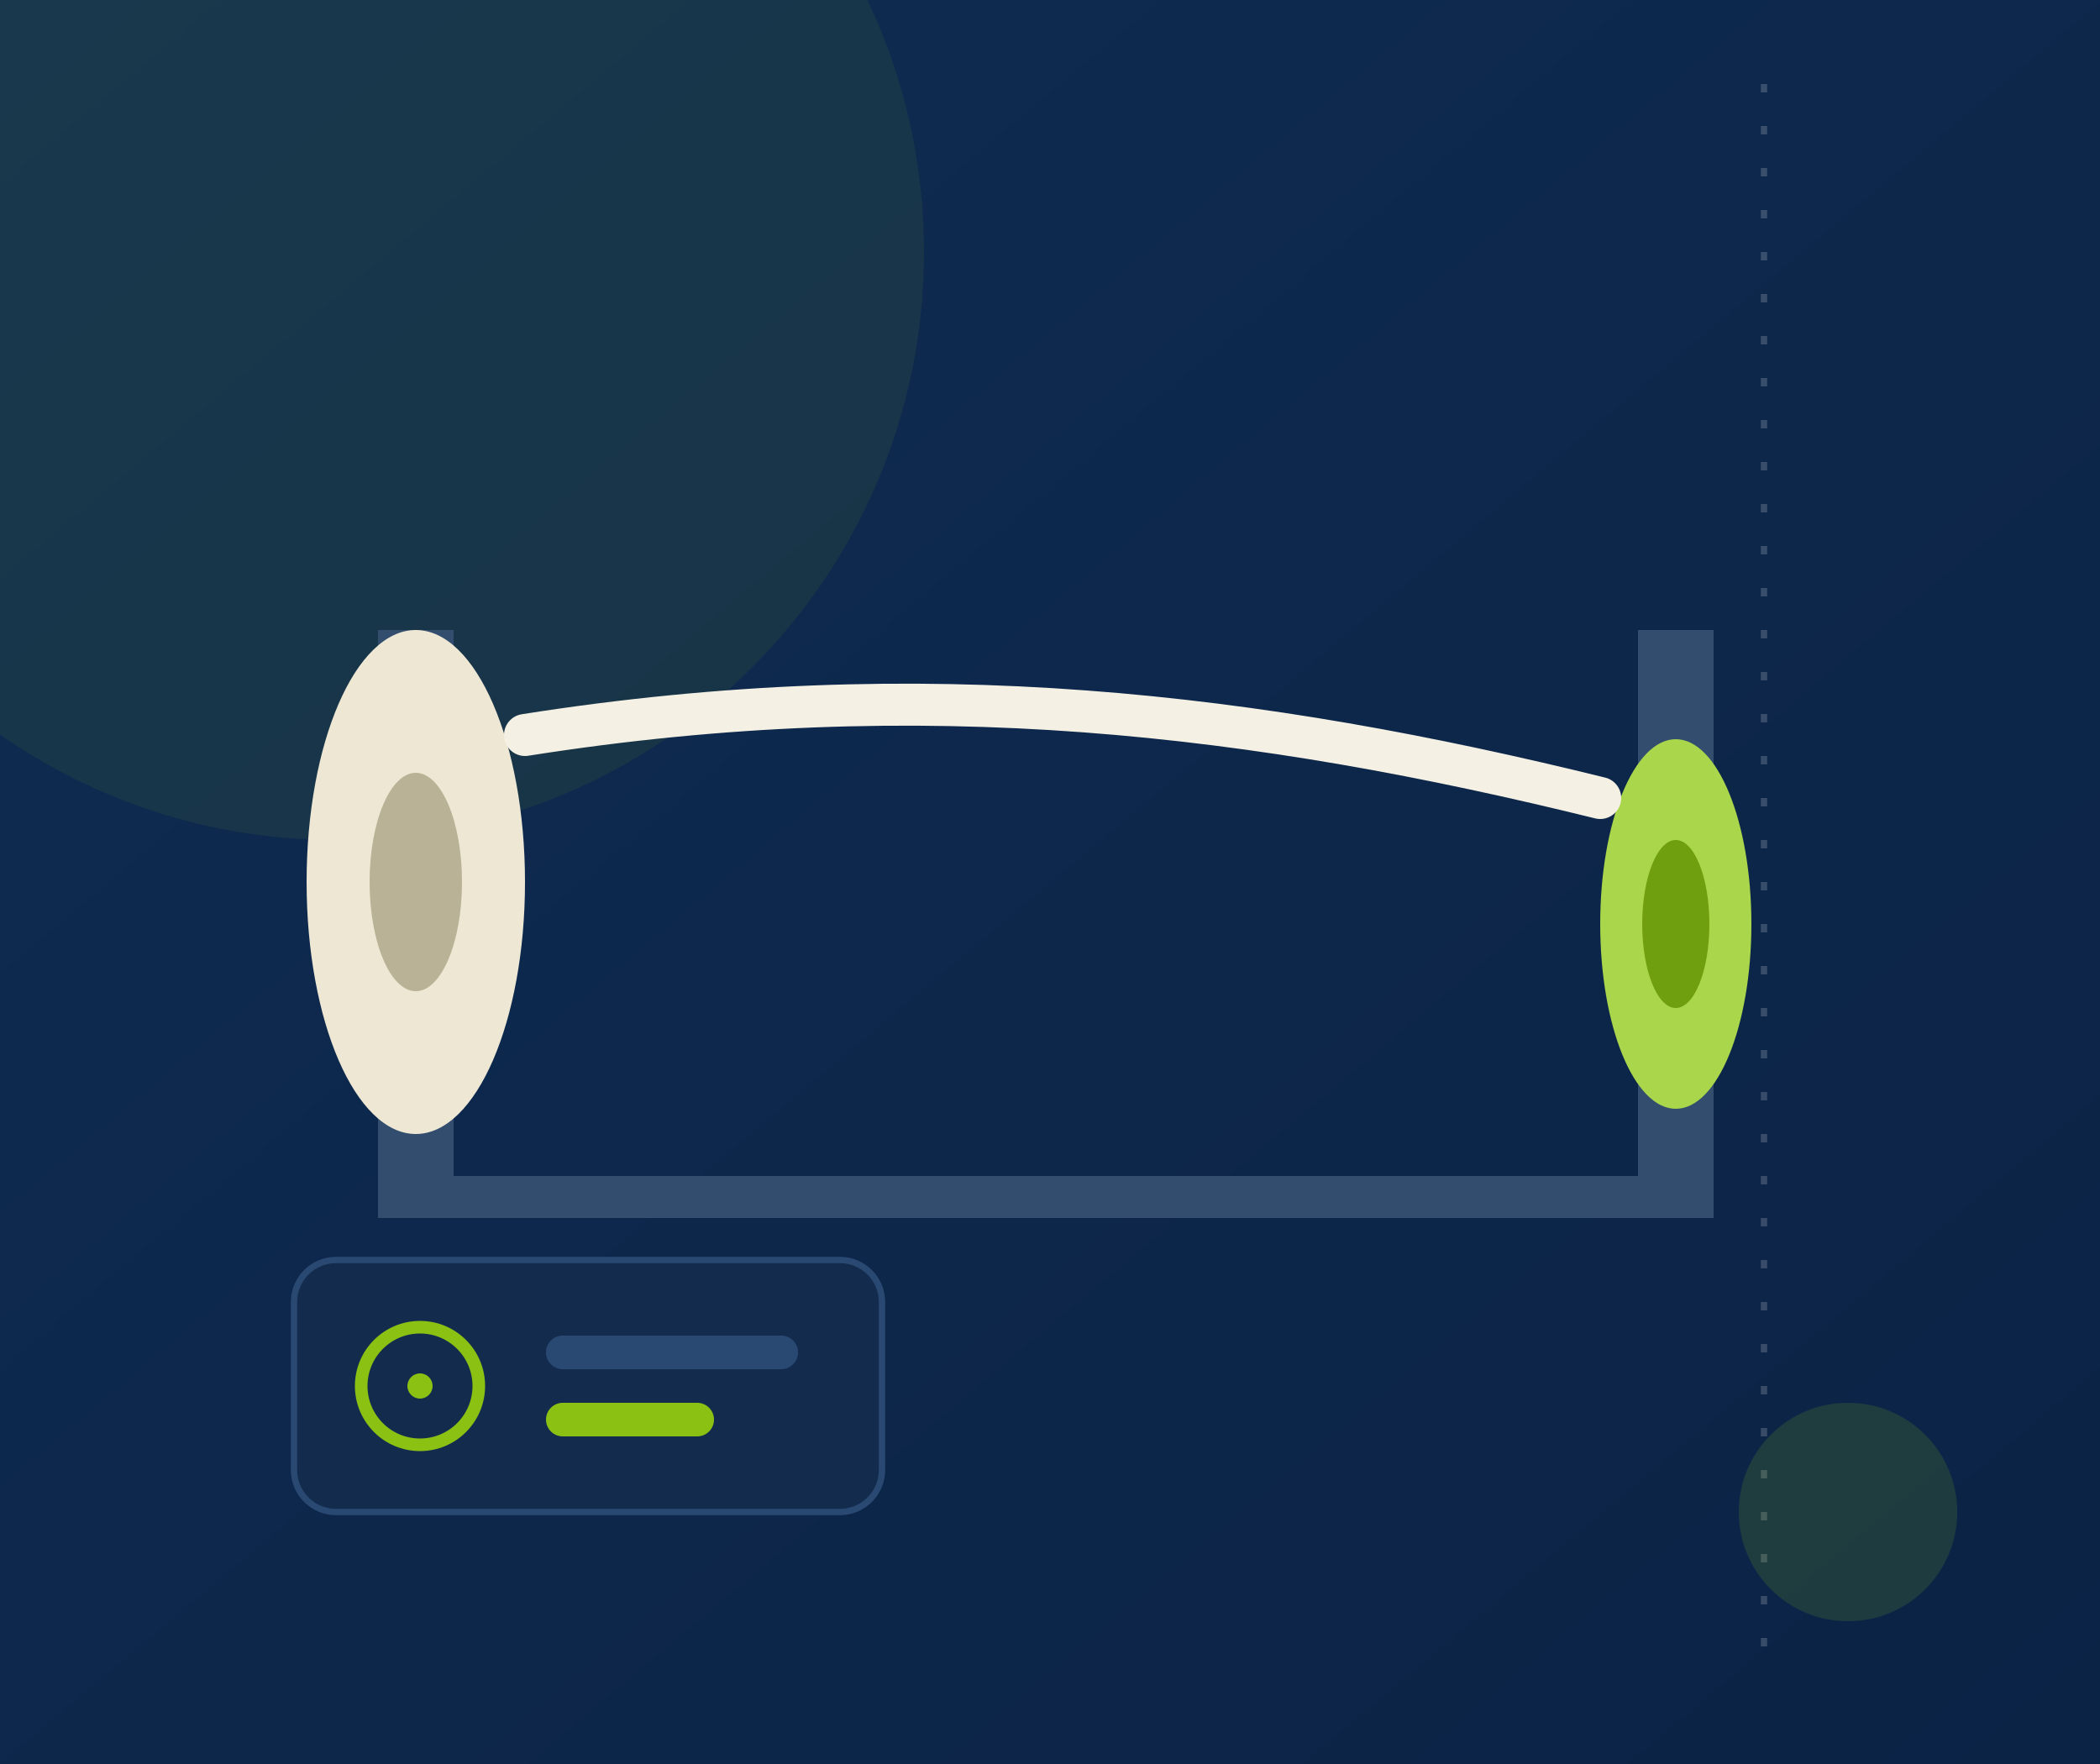
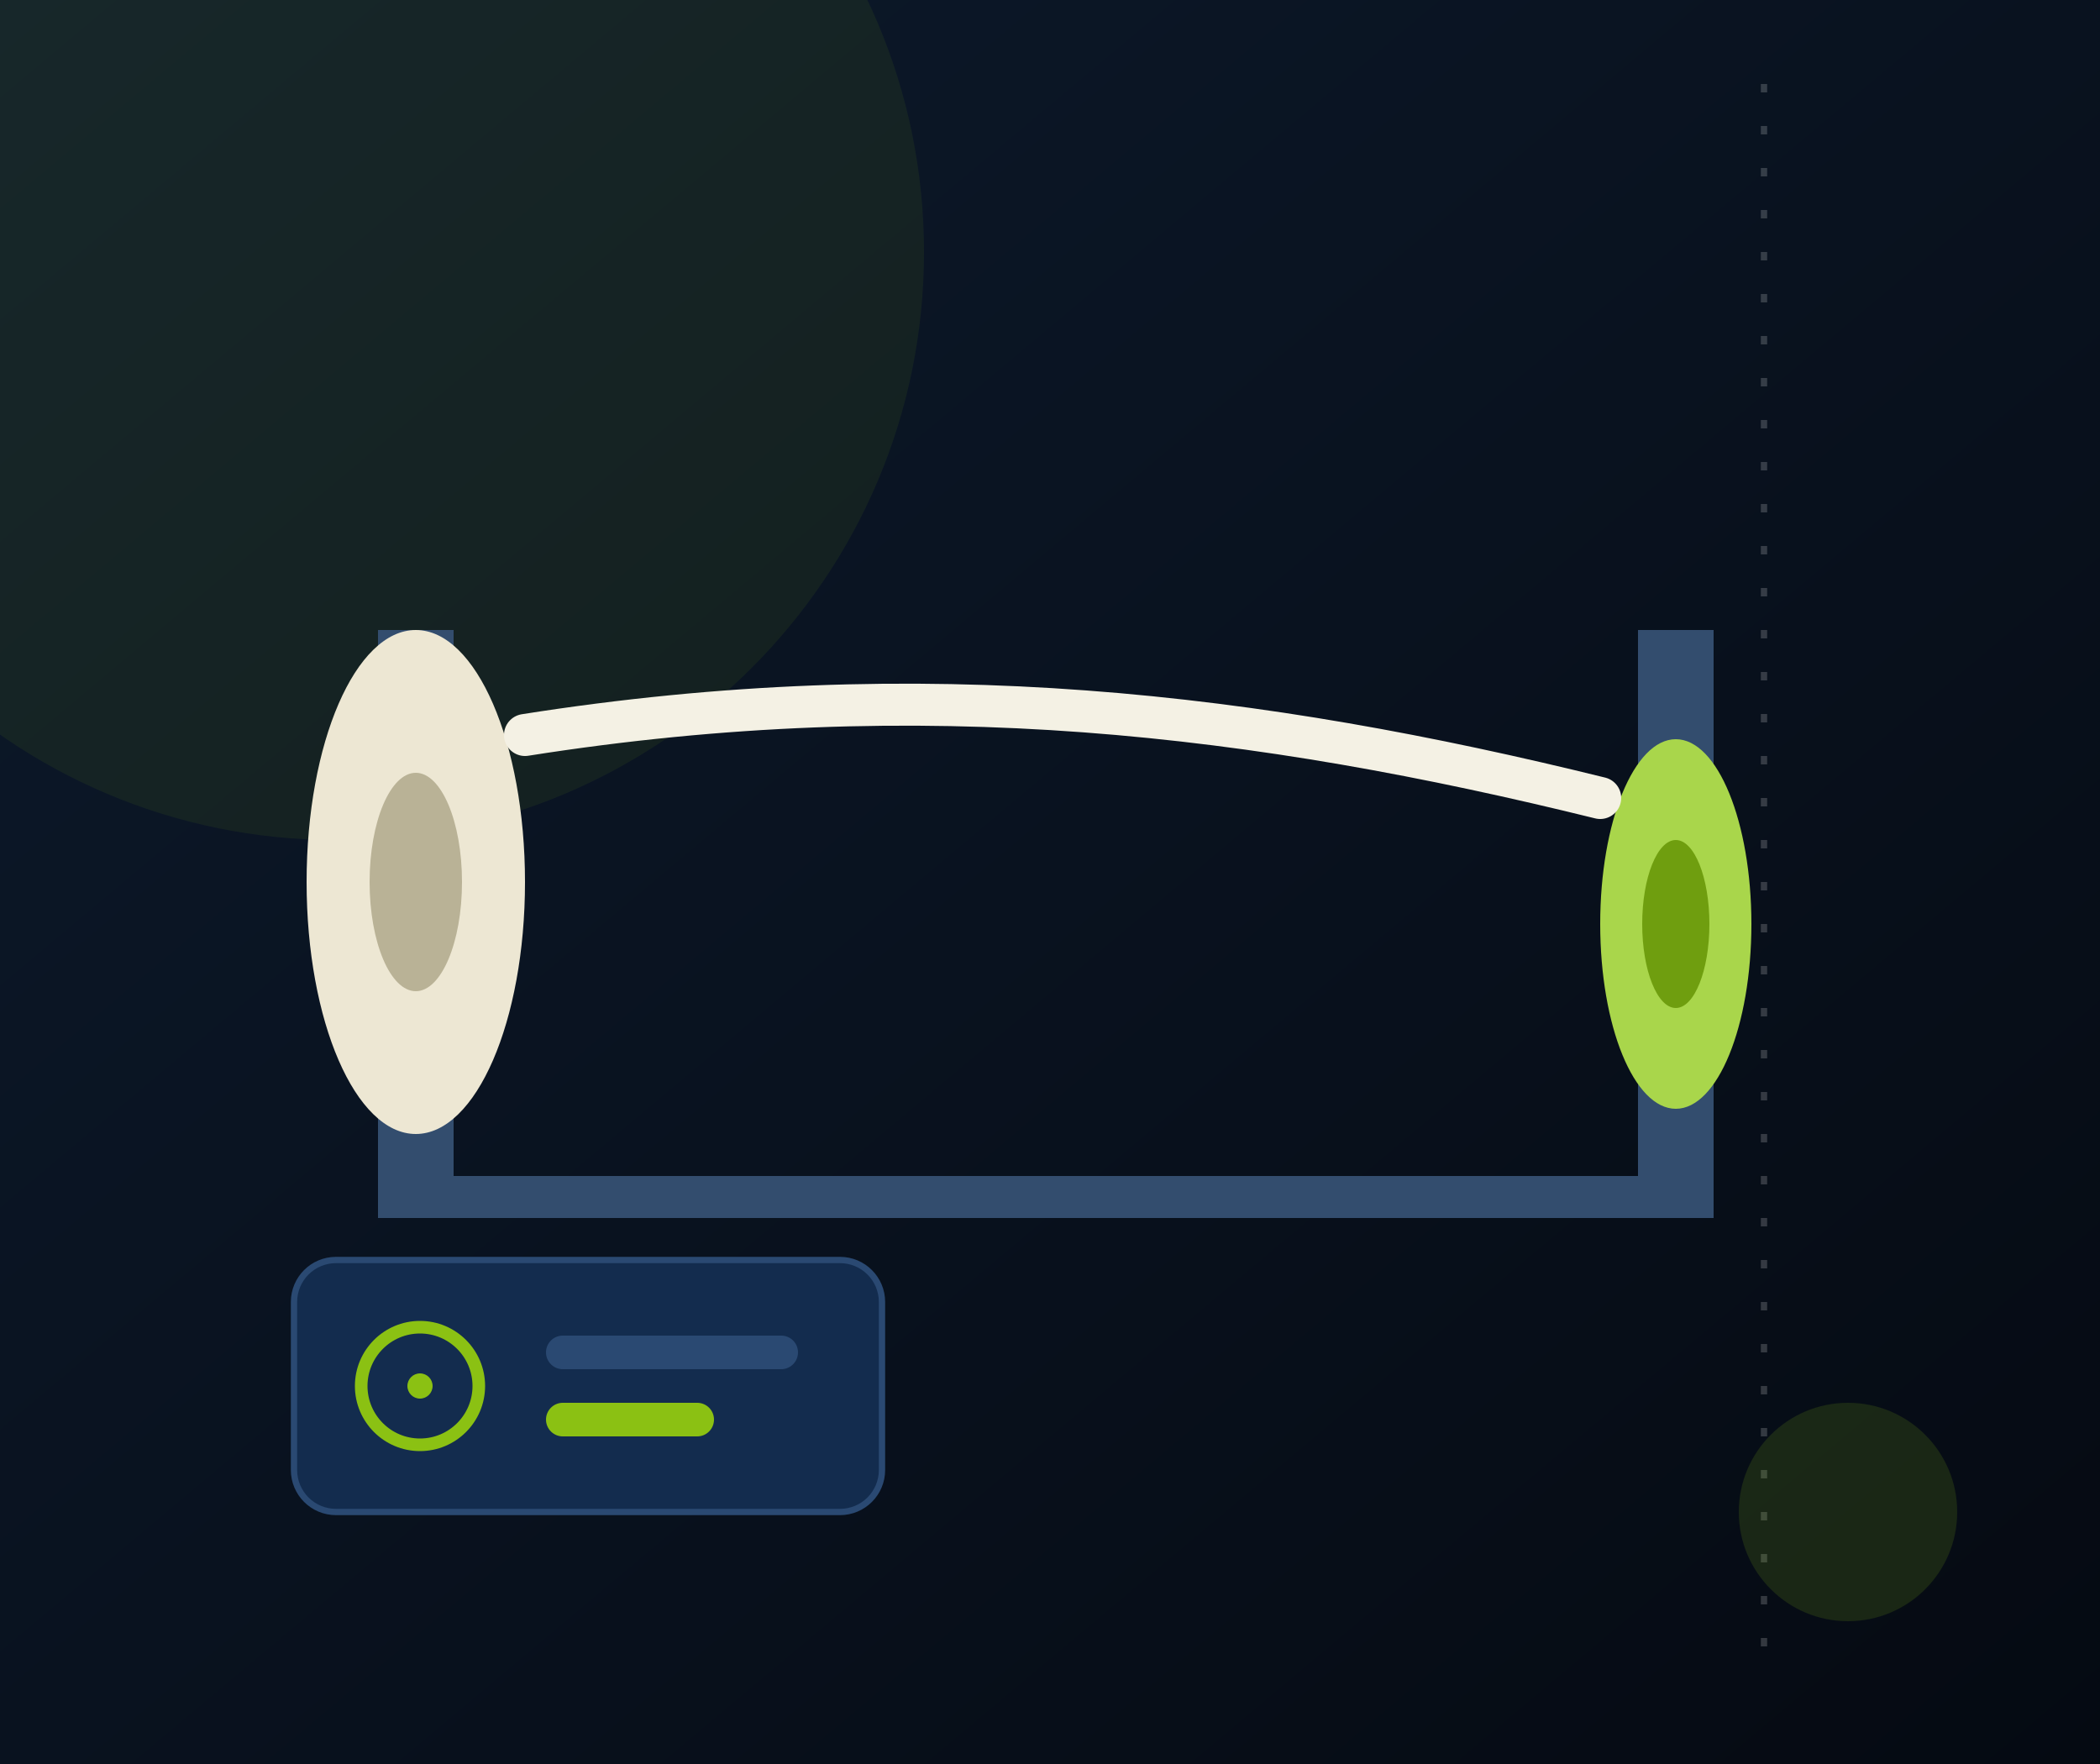
<svg xmlns="http://www.w3.org/2000/svg" viewBox="0 0 500 420" preserveAspectRatio="xMidYMid slice">
  <defs>
    <linearGradient id="svcBg" x1="0" y1="0" x2="1" y2="1">
-       <stop offset="0" stop-color="#0F2C52" />
-       <stop offset="1" stop-color="#0B2345" />
+       <stop offset="0" stop-color="#0d1a2c" />
+       <stop offset="1" stop-color="#050a12" />
    </linearGradient>
  </defs>
  <rect width="500" height="420" fill="url(#svcBg)" />
  <circle cx="80" cy="60" r="140" fill="#8BC113" opacity=".08" />
  <g transform="translate(90,150)">
    <rect x="0" y="0" width="18" height="130" fill="#334D6E" />
    <rect x="300" y="0" width="18" height="130" fill="#334D6E" />
    <ellipse cx="9" cy="60" rx="26" ry="60" fill="#EDE7D3" />
    <ellipse cx="9" cy="60" rx="11" ry="26" fill="#B9B296" />
    <ellipse cx="309" cy="70" rx="18" ry="44" fill="#A9D64B" />
    <ellipse cx="309" cy="70" rx="8" ry="20" fill="#6F9E0F" />
    <path d="M35 25 C130 10 210 20 291 40" stroke="#F4F1E4" stroke-width="10" fill="none" stroke-linecap="round" />
    <rect x="0" y="130" width="318" height="10" fill="#334D6E" />
  </g>
  <g transform="translate(70,300)">
    <rect width="140" height="60" rx="10" fill="#132C4E" stroke="#2A4972" stroke-width="1.5" />
    <circle cx="30" cy="30" r="14" fill="none" stroke="#8BC113" stroke-width="3" />
    <circle cx="30" cy="30" r="3" fill="#8BC113" />
    <rect x="60" y="18" width="60" height="8" rx="4" fill="#2A4972" />
    <rect x="60" y="34" width="40" height="8" rx="4" fill="#8BC113" />
  </g>
  <g stroke="#ffffff" stroke-opacity=".18" stroke-width="1.5" stroke-dasharray="2 8">
    <line x1="420" y1="20" x2="420" y2="400" />
  </g>
  <circle cx="440" cy="360" r="26" fill="#8BC113" opacity=".15" />
</svg>
